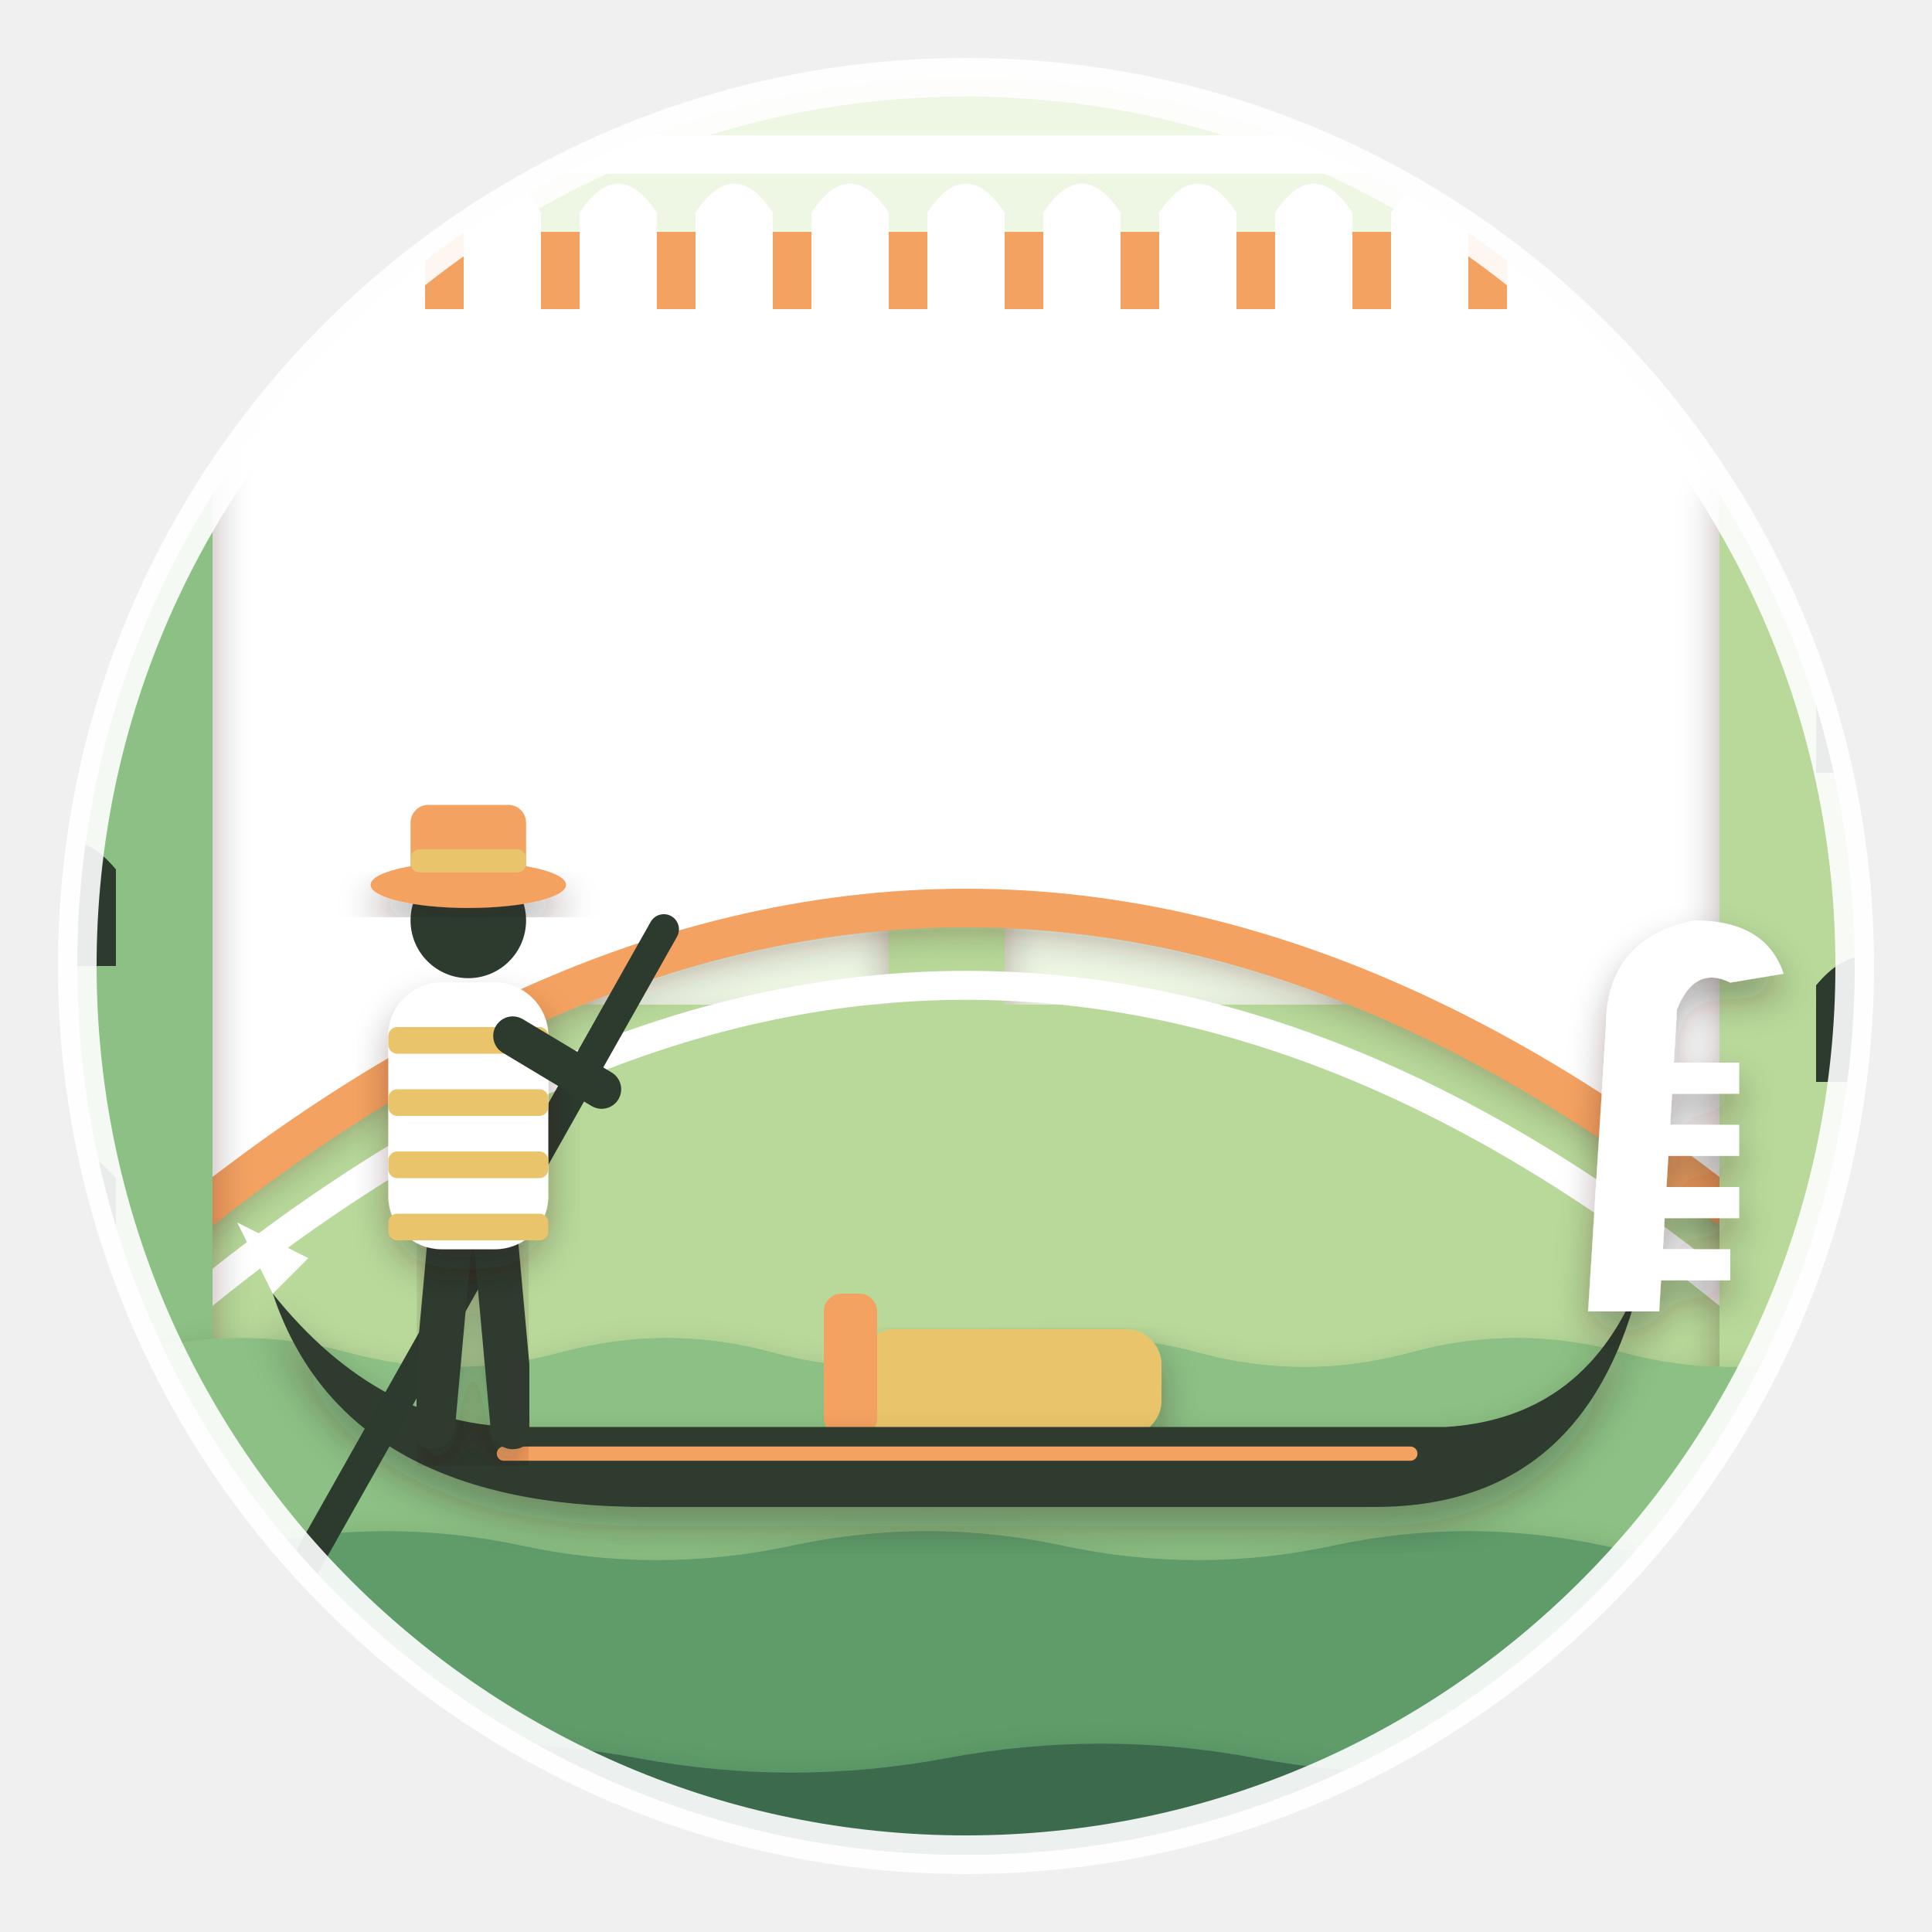
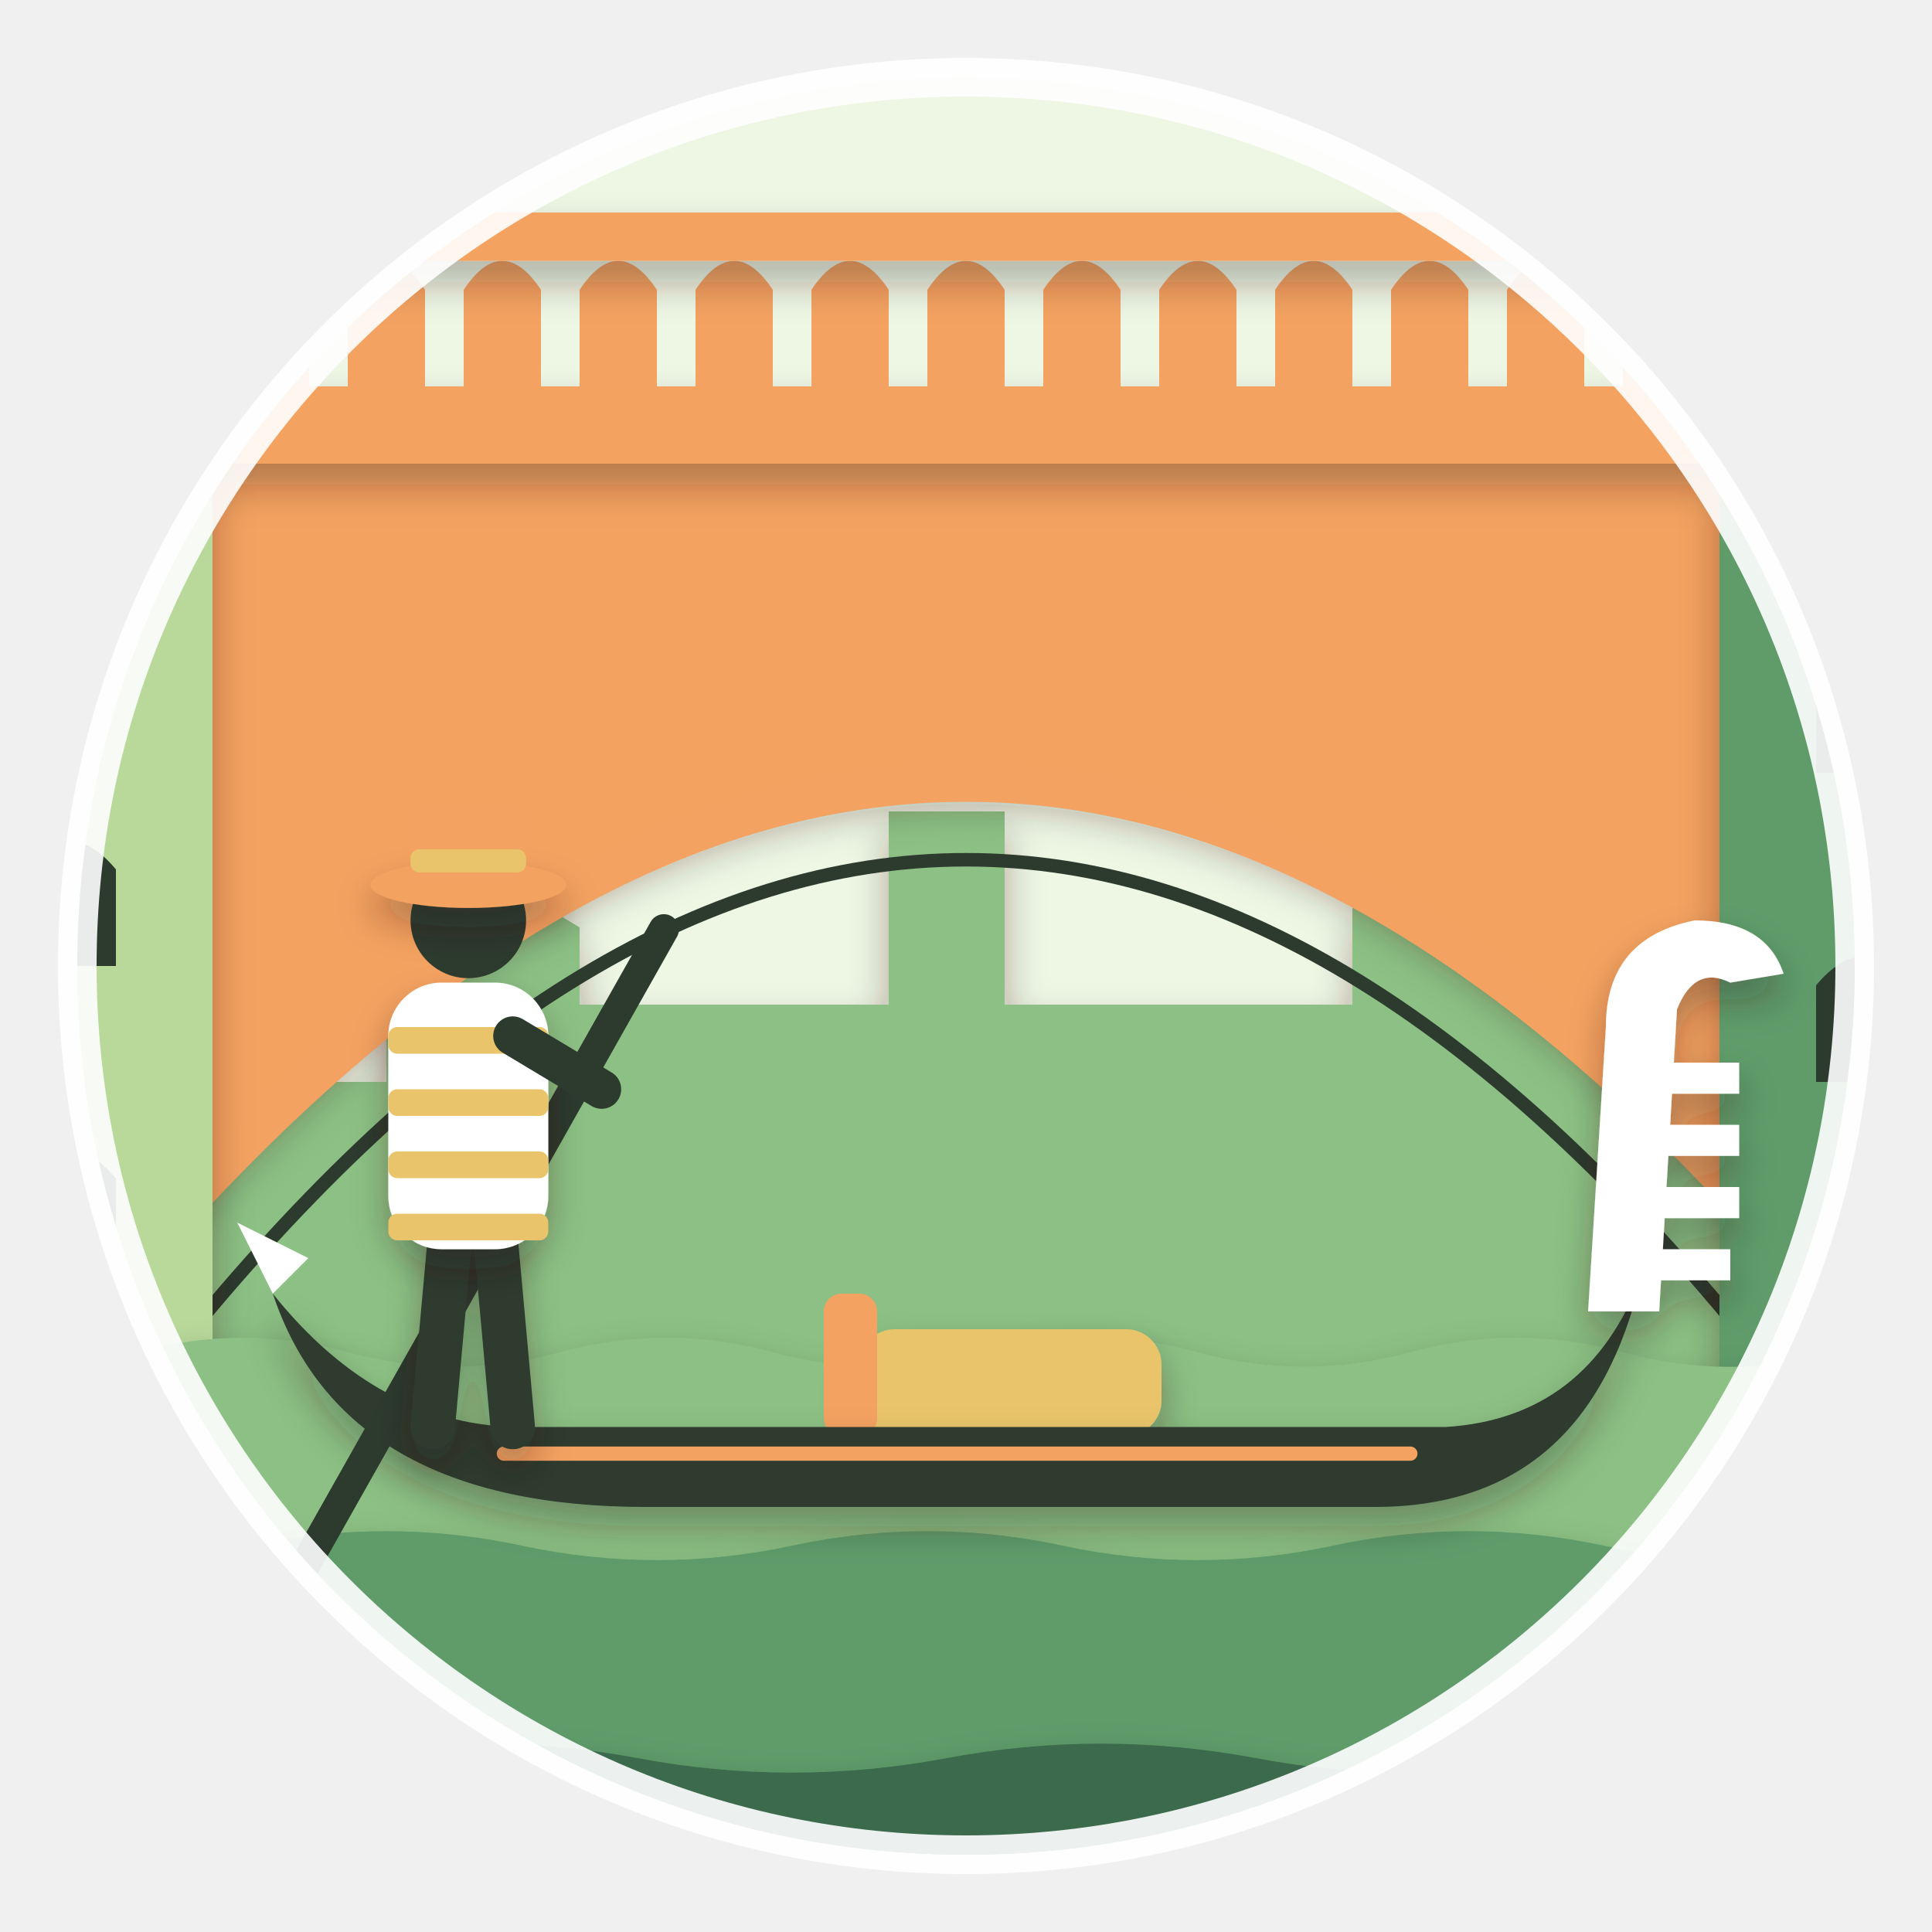
<svg xmlns="http://www.w3.org/2000/svg" viewBox="0 0 200 200" width="200" height="200">
  <defs>
    <clipPath id="clip">
      <circle cx="100" cy="100" r="92" />
    </clipPath>
-     <filter id="ps" x="-20%" y="-20%" width="140%" height="140%">
+     <filter id="ps" filterUnits="userSpaceOnUse" x="-40" y="-40" width="280" height="280">
      <feDropShadow dx="0" dy="2.2" stdDeviation="2" flood-color="#2a1f14" flood-opacity=".33" />
    </filter>
  </defs>
  <g clip-path="url(#clip)">
    <rect width="200" height="200" fill="#EEF6E4" />
-     <path filter="url(#ps)" d="M-30 112 H40 V96 L50 90 L60 96 V104 H92 V84 H104 V104 H140 V94 H170 V112 H230 L230 230 L-30 230Z" fill="#B8D99A" />
-     <path filter="url(#ps)" d="M-30 30 H230 V140 H196 Q100 48 4 140 H-30Z" fill="#FFFFFF" />
-     <path d="M-30 24 H230 V32 H-30Z" fill="#F4A261" />
-     <path d="M-24 32 V22 Q-20 16 -16 22 V32Z" fill="#FFFFFF" />
-     <path d="M-12 32 V22 Q-8 16 -4 22 V32Z" fill="#FFFFFF" />
-     <path d="M0 32 V22 Q4 16 8 22 V32Z" fill="#FFFFFF" />
-     <path d="M12 32 V22 Q16 16 20 22 V32Z" fill="#FFFFFF" />
-     <path d="M24 32 V22 Q28 16 32 22 V32Z" fill="#FFFFFF" />
-     <path d="M36 32 V22 Q40 16 44 22 V32Z" fill="#FFFFFF" />
-     <path d="M48 32 V22 Q52 16 56 22 V32Z" fill="#FFFFFF" />
-     <path d="M60 32 V22 Q64 16 68 22 V32Z" fill="#FFFFFF" />
-     <path d="M72 32 V22 Q76 16 80 22 V32Z" fill="#FFFFFF" />
-     <path d="M84 32 V22 Q88 16 92 22 V32Z" fill="#FFFFFF" />
-     <path d="M96 32 V22 Q100 16 104 22 V32Z" fill="#FFFFFF" />
-     <path d="M108 32 V22 Q112 16 116 22 V32Z" fill="#FFFFFF" />
-     <path d="M120 32 V22 Q124 16 128 22 V32Z" fill="#FFFFFF" />
-     <path d="M132 32 V22 Q136 16 140 22 V32Z" fill="#FFFFFF" />
-     <path d="M144 32 V22 Q148 16 152 22 V32Z" fill="#FFFFFF" />
-     <path d="M156 32 V22 Q160 16 164 22 V32Z" fill="#FFFFFF" />
-     <path d="M168 32 V22 Q172 16 176 22 V32Z" fill="#FFFFFF" />
-     <path d="M180 32 V22 Q184 16 188 22 V32Z" fill="#FFFFFF" />
-     <path d="M192 32 V22 Q196 16 200 22 V32Z" fill="#FFFFFF" />
-     <path d="M204 32 V22 Q208 16 212 22 V32Z" fill="#FFFFFF" />
-     <path d="M216 32 V22 Q220 16 224 22 V32Z" fill="#FFFFFF" />
-     <path d="M228 32 V22 Q232 16 236 22 V32Z" fill="#FFFFFF" />
-     <path d="M-30 14 H230 V18 H-30Z" fill="#FFFFFF" />
-     <path d="M14 140 Q100 64 186 140" fill="none" stroke="#FFFFFF" stroke-width="3" stroke-linecap="round" stroke-linejoin="round" />
-     <path d="M4 140 Q100 48 196 140" fill="none" stroke="#F4A261" stroke-width="4" stroke-linecap="round" stroke-linejoin="round" />
-     <path filter="url(#ps)" d="M-30 160 V36 H22 V160Z" fill="#8CC084" />
-     <path filter="url(#ps)" d="M178 160 V48 H230 V160Z" fill="#B8D99A" />
+     <path filter="url(#ps)" d="M-30 112 H40 V96 L50 90 L60 96 V104 H92 V84 H104 V104 H140 V94 H170 V112 H230 L230 230 L-30 230Z" fill="#8CC084" />
+     <path filter="url(#ps)" d="M-30 48 H230 V140 H194 Q100 22 6 140 H-30Z" fill="#F4A261" />
+     <path d="M6 140 Q100 22 194 140" fill="none" stroke="#F4A261" stroke-width="4" stroke-linecap="round" stroke-linejoin="round" />
+     <path d="M18 140 Q100 38 182 140" fill="none" stroke="#2D3A2E" stroke-width="1.4" stroke-linecap="round" stroke-linejoin="round" />
+     <path filter="url(#ps)" d="M-30 40 H230 V48 H-30Z" fill="#F4A261" />
+     <path d="M-24 40 V30 Q-20 24 -16 30 V40Z" fill="#F4A261" />
+     <path d="M-12 40 V30 Q-8 24 -4 30 V40Z" fill="#F4A261" />
+     <path d="M0 40 V30 Q4 24 8 30 V40Z" fill="#F4A261" />
+     <path d="M12 40 V30 Q16 24 20 30 V40Z" fill="#F4A261" />
+     <path d="M24 40 V30 Q28 24 32 30 V40Z" fill="#F4A261" />
+     <path d="M36 40 V30 Q40 24 44 30 V40Z" fill="#F4A261" />
+     <path d="M48 40 V30 Q52 24 56 30 V40Z" fill="#F4A261" />
+     <path d="M60 40 V30 Q64 24 68 30 V40Z" fill="#F4A261" />
+     <path d="M72 40 V30 Q76 24 80 30 V40Z" fill="#F4A261" />
+     <path d="M84 40 V30 Q88 24 92 30 V40Z" fill="#F4A261" />
+     <path d="M96 40 V30 Q100 24 104 30 V40Z" fill="#F4A261" />
+     <path d="M108 40 V30 Q112 24 116 30 V40Z" fill="#F4A261" />
+     <path d="M120 40 V30 Q124 24 128 30 V40Z" fill="#F4A261" />
+     <path d="M132 40 V30 Q136 24 140 30 V40Z" fill="#F4A261" />
+     <path d="M144 40 V30 Q148 24 152 30 V40Z" fill="#F4A261" />
+     <path d="M156 40 V30 Q160 24 164 30 V40Z" fill="#F4A261" />
+     <path d="M168 40 V30 Q172 24 176 30 V40Z" fill="#F4A261" />
+     <path d="M180 40 V30 Q184 24 188 30 V40Z" fill="#F4A261" />
+     <path d="M192 40 V30 Q196 24 200 30 V40Z" fill="#F4A261" />
+     <path d="M204 40 V30 Q208 24 212 30 V40Z" fill="#F4A261" />
+     <path d="M216 40 V30 Q220 24 224 30 V40Z" fill="#F4A261" />
+     <path d="M228 40 V30 Q232 24 236 30 V40Z" fill="#F4A261" />
+     <path filter="url(#ps)" d="M-30 22 H230 V27 H-30Z" fill="#F4A261" />
+     <path filter="url(#ps)" d="M-30 160 V36 H22 V160Z" fill="#B8D99A" />
+     <path filter="url(#ps)" d="M178 160 V48 H230 V160Z" fill="#5E9C6A" />
    <path d="M2 68 V58 Q7 52 12 58 V68Z" fill="#2D3A2E" />
    <path d="M2 100 V90 Q7 84 12 90 V100Z" fill="#2D3A2E" />
    <path d="M2 132 V122 Q7 116 12 122 V132Z" fill="#2D3A2E" />
    <path d="M188 80 V70 Q193 64 198 70 V80Z" fill="#2D3A2E" />
    <path d="M188 112 V102 Q193 96 198 102 V112Z" fill="#2D3A2E" />
    <path d="M188 144 V134 Q193 128 198 134 V144Z" fill="#2D3A2E" />
    <path filter="url(#ps)" d="M-30 140 Q-19.0 137 -8 140 T14 140 T36 140 T58 140 T80 140 T102 140 T124 140 T146 140 T168 140 T190 140 T212 140 T234 140 L230 230 L-30 230Z" fill="#8CC084" />
    <path filter="url(#ps)" d="M-30 160 Q-16.0 157 -2 160 T26 160 T54 160 T82 160 T110 160 T138 160 T166 160 T194 160 T222 160 T250 160 L230 230 L-30 230Z" fill="#5E9C6A" />
    <g transform="translate(8 18) scale(.92)">
      <path filter="url(#ps)" d="M92 130 H118 A4 4 0 0 1 122 134 V138 A4 4 0 0 1 118 142 H92 A4 4 0 0 1 88 138 V134 A4 4 0 0 1 92 130Z" fill="#E9C46A" />
      <path d="M86 126 H88 A2 2 0 0 1 90 128 V140 A2 2 0 0 1 88 142 H86 A2 2 0 0 1 84 140 V128 A2 2 0 0 1 86 126Z" fill="#F4A261" />
      <path filter="url(#ps)" d="M22 126 Q30 150 64 150 H146 Q170 150 176 124 Q170 140 154 141 H50 Q34 141 22 126Z" fill="#2D3A2E" />
      <path d="M48 144 H150" fill="none" stroke="#F4A261" stroke-width="1.6" stroke-linecap="round" stroke-linejoin="round" />
      <path filter="url(#ps)" d="M170 128 L172 96 Q172 86 182 84 Q190 84 192 90 L186 91 Q182 89 180 94 L178 128Z M178 100 h9 v3.5 h-9Z M178 107 h9 v3.5 h-9Z M178 114 h9 v3.5 h-9Z M178 121 h8 v3.5 h-8Z" fill="#FFFFFF" />
      <path d="M22 126 L18 118 L26 122Z" fill="#FFFFFF" />
      <path d="M66 85 L22 163" fill="none" stroke="#2D3A2E" stroke-width="3.4" stroke-linecap="round" stroke-linejoin="round" />
      <path filter="url(#ps)" d="M40 141 L42 119 M49 141 L47 119" fill="none" stroke="#2D3A2E" stroke-width="5" stroke-linecap="round" stroke-linejoin="round" />
      <path filter="url(#ps)" d="M41 91 H47 A6 6 0 0 1 53 97 V115 A6 6 0 0 1 47 121 H41 A6 6 0 0 1 35 115 V97 A6 6 0 0 1 41 91Z" fill="#FFFFFF" />
      <path d="M36 96 H52 A1 1 0 0 1 53 97 V98 A1 1 0 0 1 52 99 H36 A1 1 0 0 1 35 98 V97 A1 1 0 0 1 36 96Z" fill="#E9C46A" />
      <path d="M36 103 H52 A1 1 0 0 1 53 104 V105 A1 1 0 0 1 52 106 H36 A1 1 0 0 1 35 105 V104 A1 1 0 0 1 36 103Z" fill="#E9C46A" />
      <path d="M36 110 H52 A1 1 0 0 1 53 111 V112 A1 1 0 0 1 52 113 H36 A1 1 0 0 1 35 112 V111 A1 1 0 0 1 36 110Z" fill="#E9C46A" />
      <path d="M36 117 H52 A1 1 0 0 1 53 118 V119 A1 1 0 0 1 52 120 H36 A1 1 0 0 1 35 119 V118 A1 1 0 0 1 36 117Z" fill="#E9C46A" />
      <path d="M49 97 L59 103" fill="none" stroke="#2D3A2E" stroke-width="4.4" stroke-linecap="round" stroke-linejoin="round" />
      <path d="M37.5 84 a6.5 6.5 0 1 0 13.0 0 a6.5 6.5 0 1 0 -13.0 0Z" fill="#2D3A2E" />
      <path filter="url(#ps)" d="M33 80 a11 2.6 0 1 0 22 0 a11 2.6 0 1 0 -22 0Z" fill="#F4A261" />
      <path d="M39.5 71 H48.5 A2 2 0 0 1 50.5 73 V78 A2 2 0 0 1 48.5 80 H39.5 A2 2 0 0 1 37.5 78 V73 A2 2 0 0 1 39.5 71Z" fill="#F4A261" />
      <path d="M38.5 76 H49.5 A1 1 0 0 1 50.5 77 V77.6 A1 1 0 0 1 49.5 78.6 H38.5 A1 1 0 0 1 37.5 77.6 V77 A1 1 0 0 1 38.5 76Z" fill="#E9C46A" />
    </g>
    <path filter="url(#ps)" d="M-30 182 Q-14.0 179 2 182 T34 182 T66 182 T98 182 T130 182 T162 182 T194 182 T226 182 T258 182 L230 230 L-30 230Z" fill="#3A6B4E" />
  </g>
  <circle cx="100" cy="100" r="92" fill="none" stroke="#fff" stroke-width="4" opacity=".9" />
</svg>
